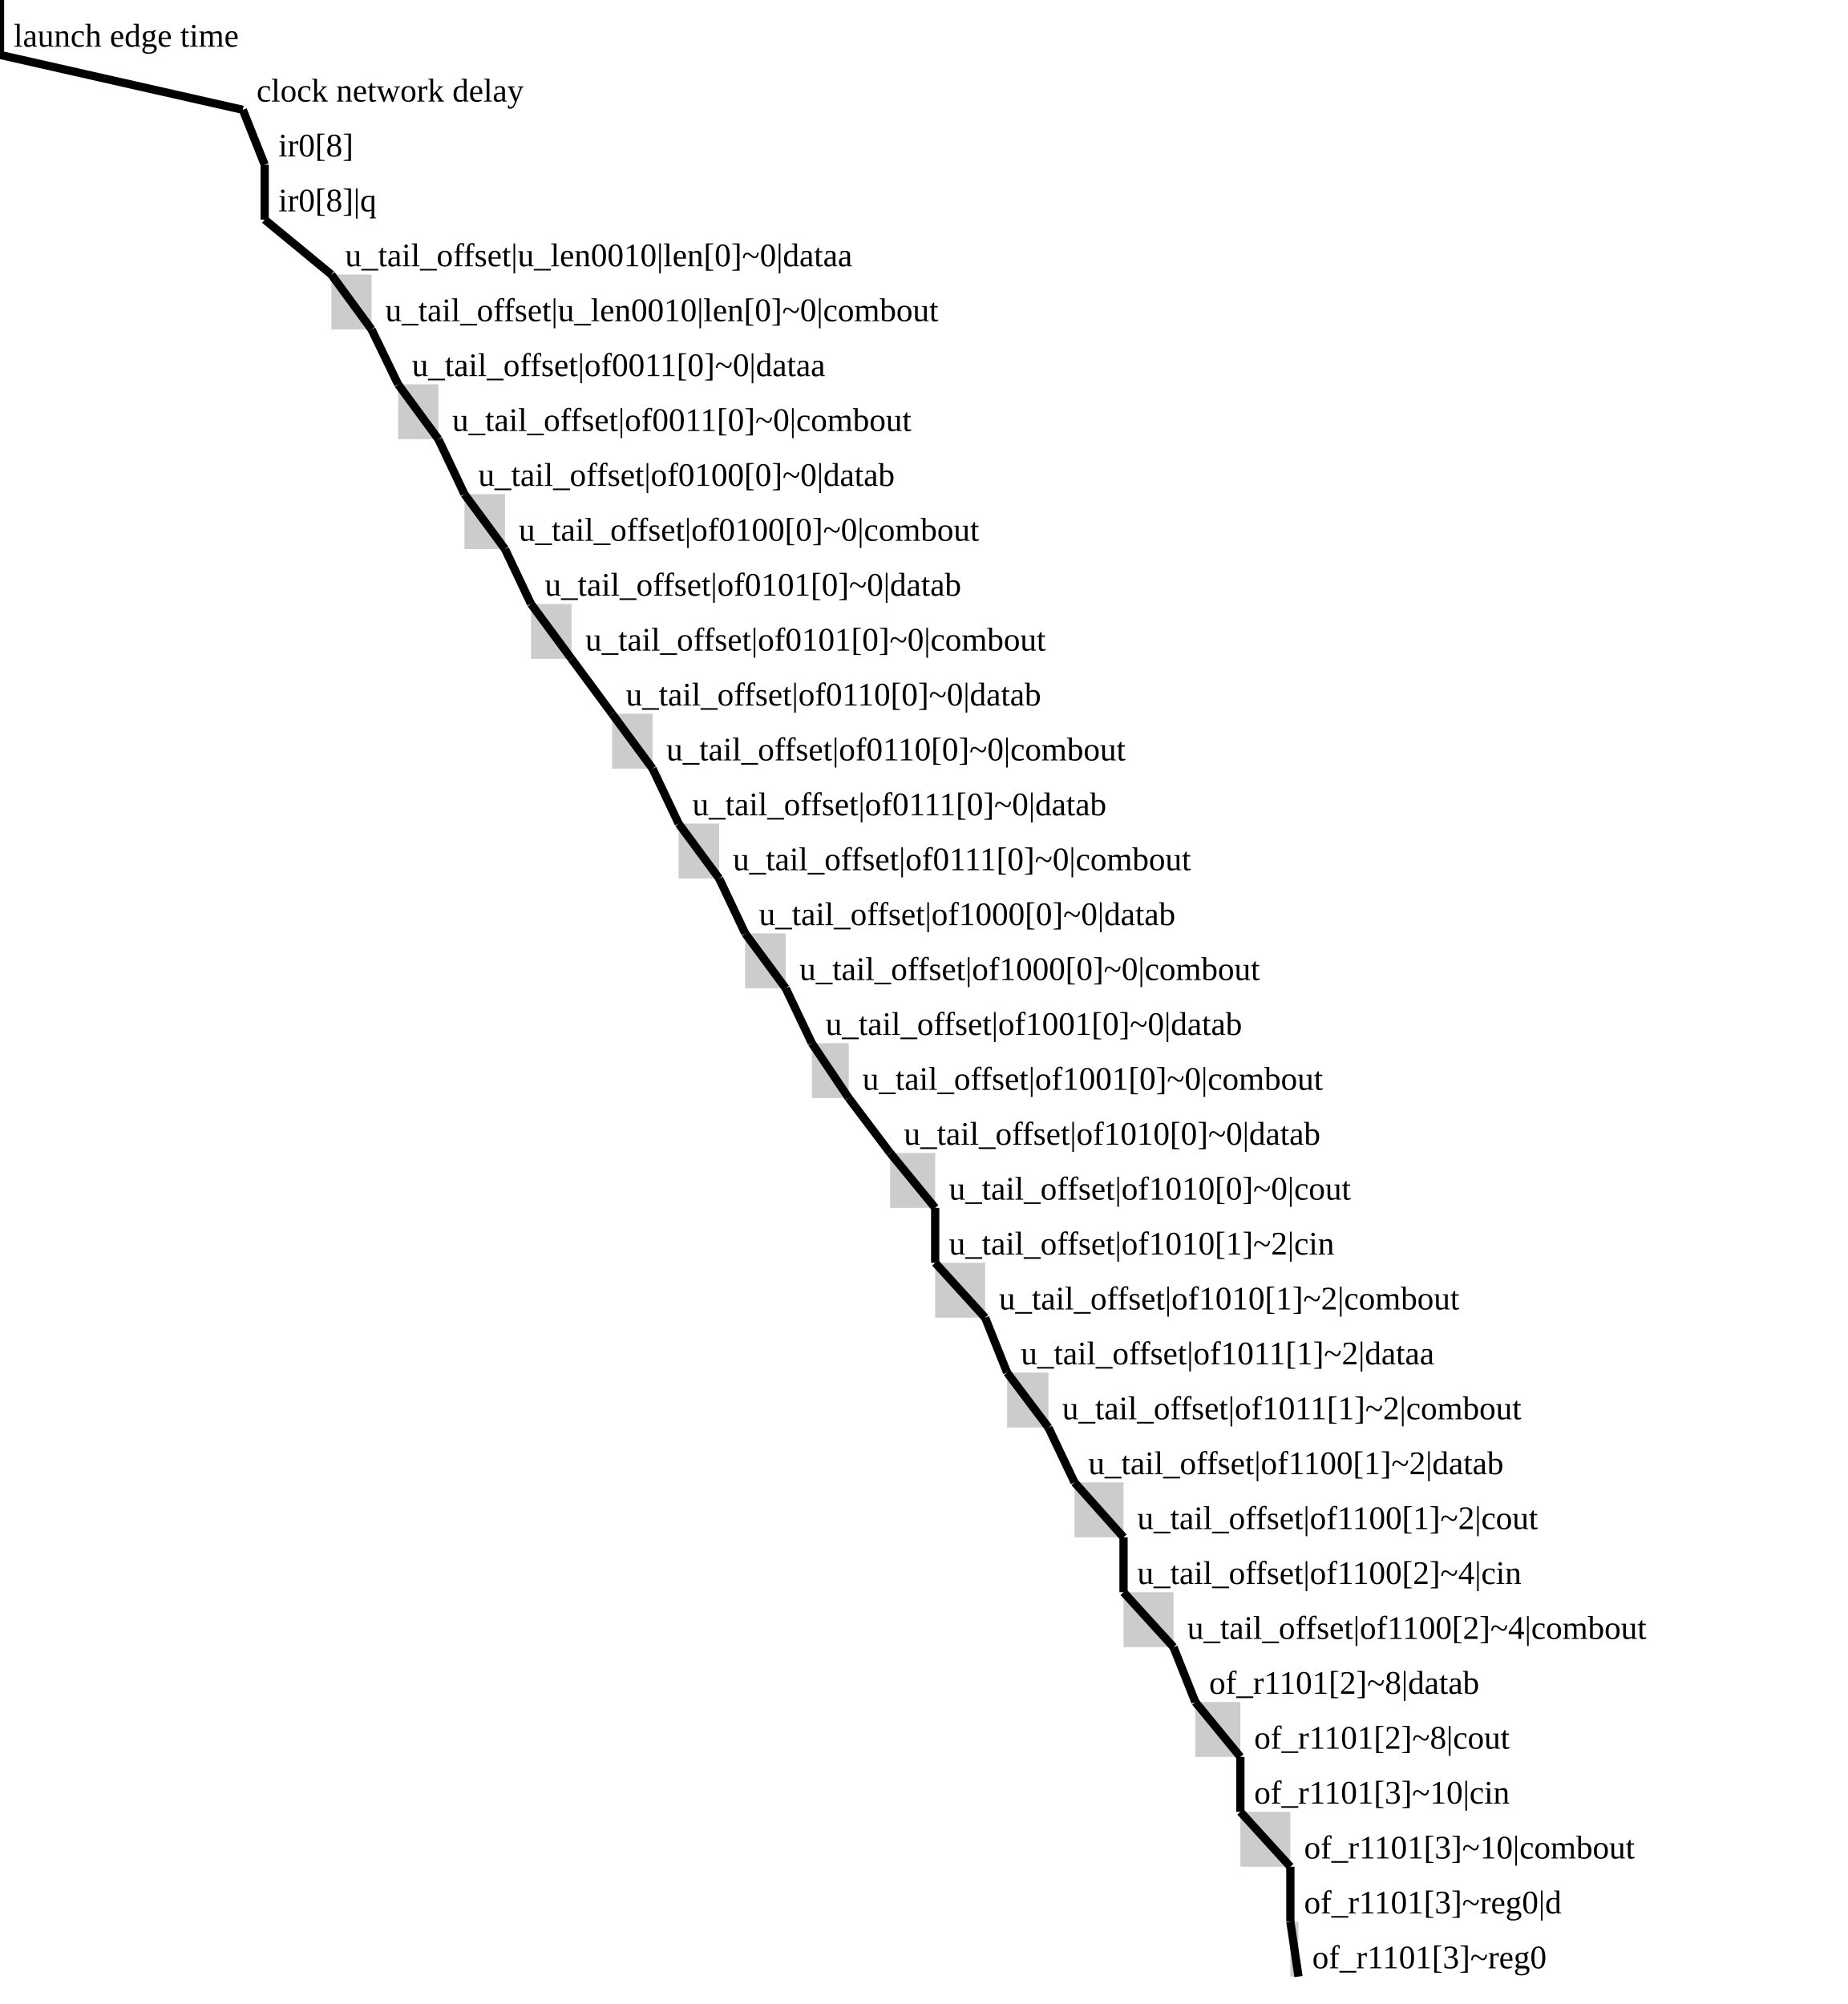
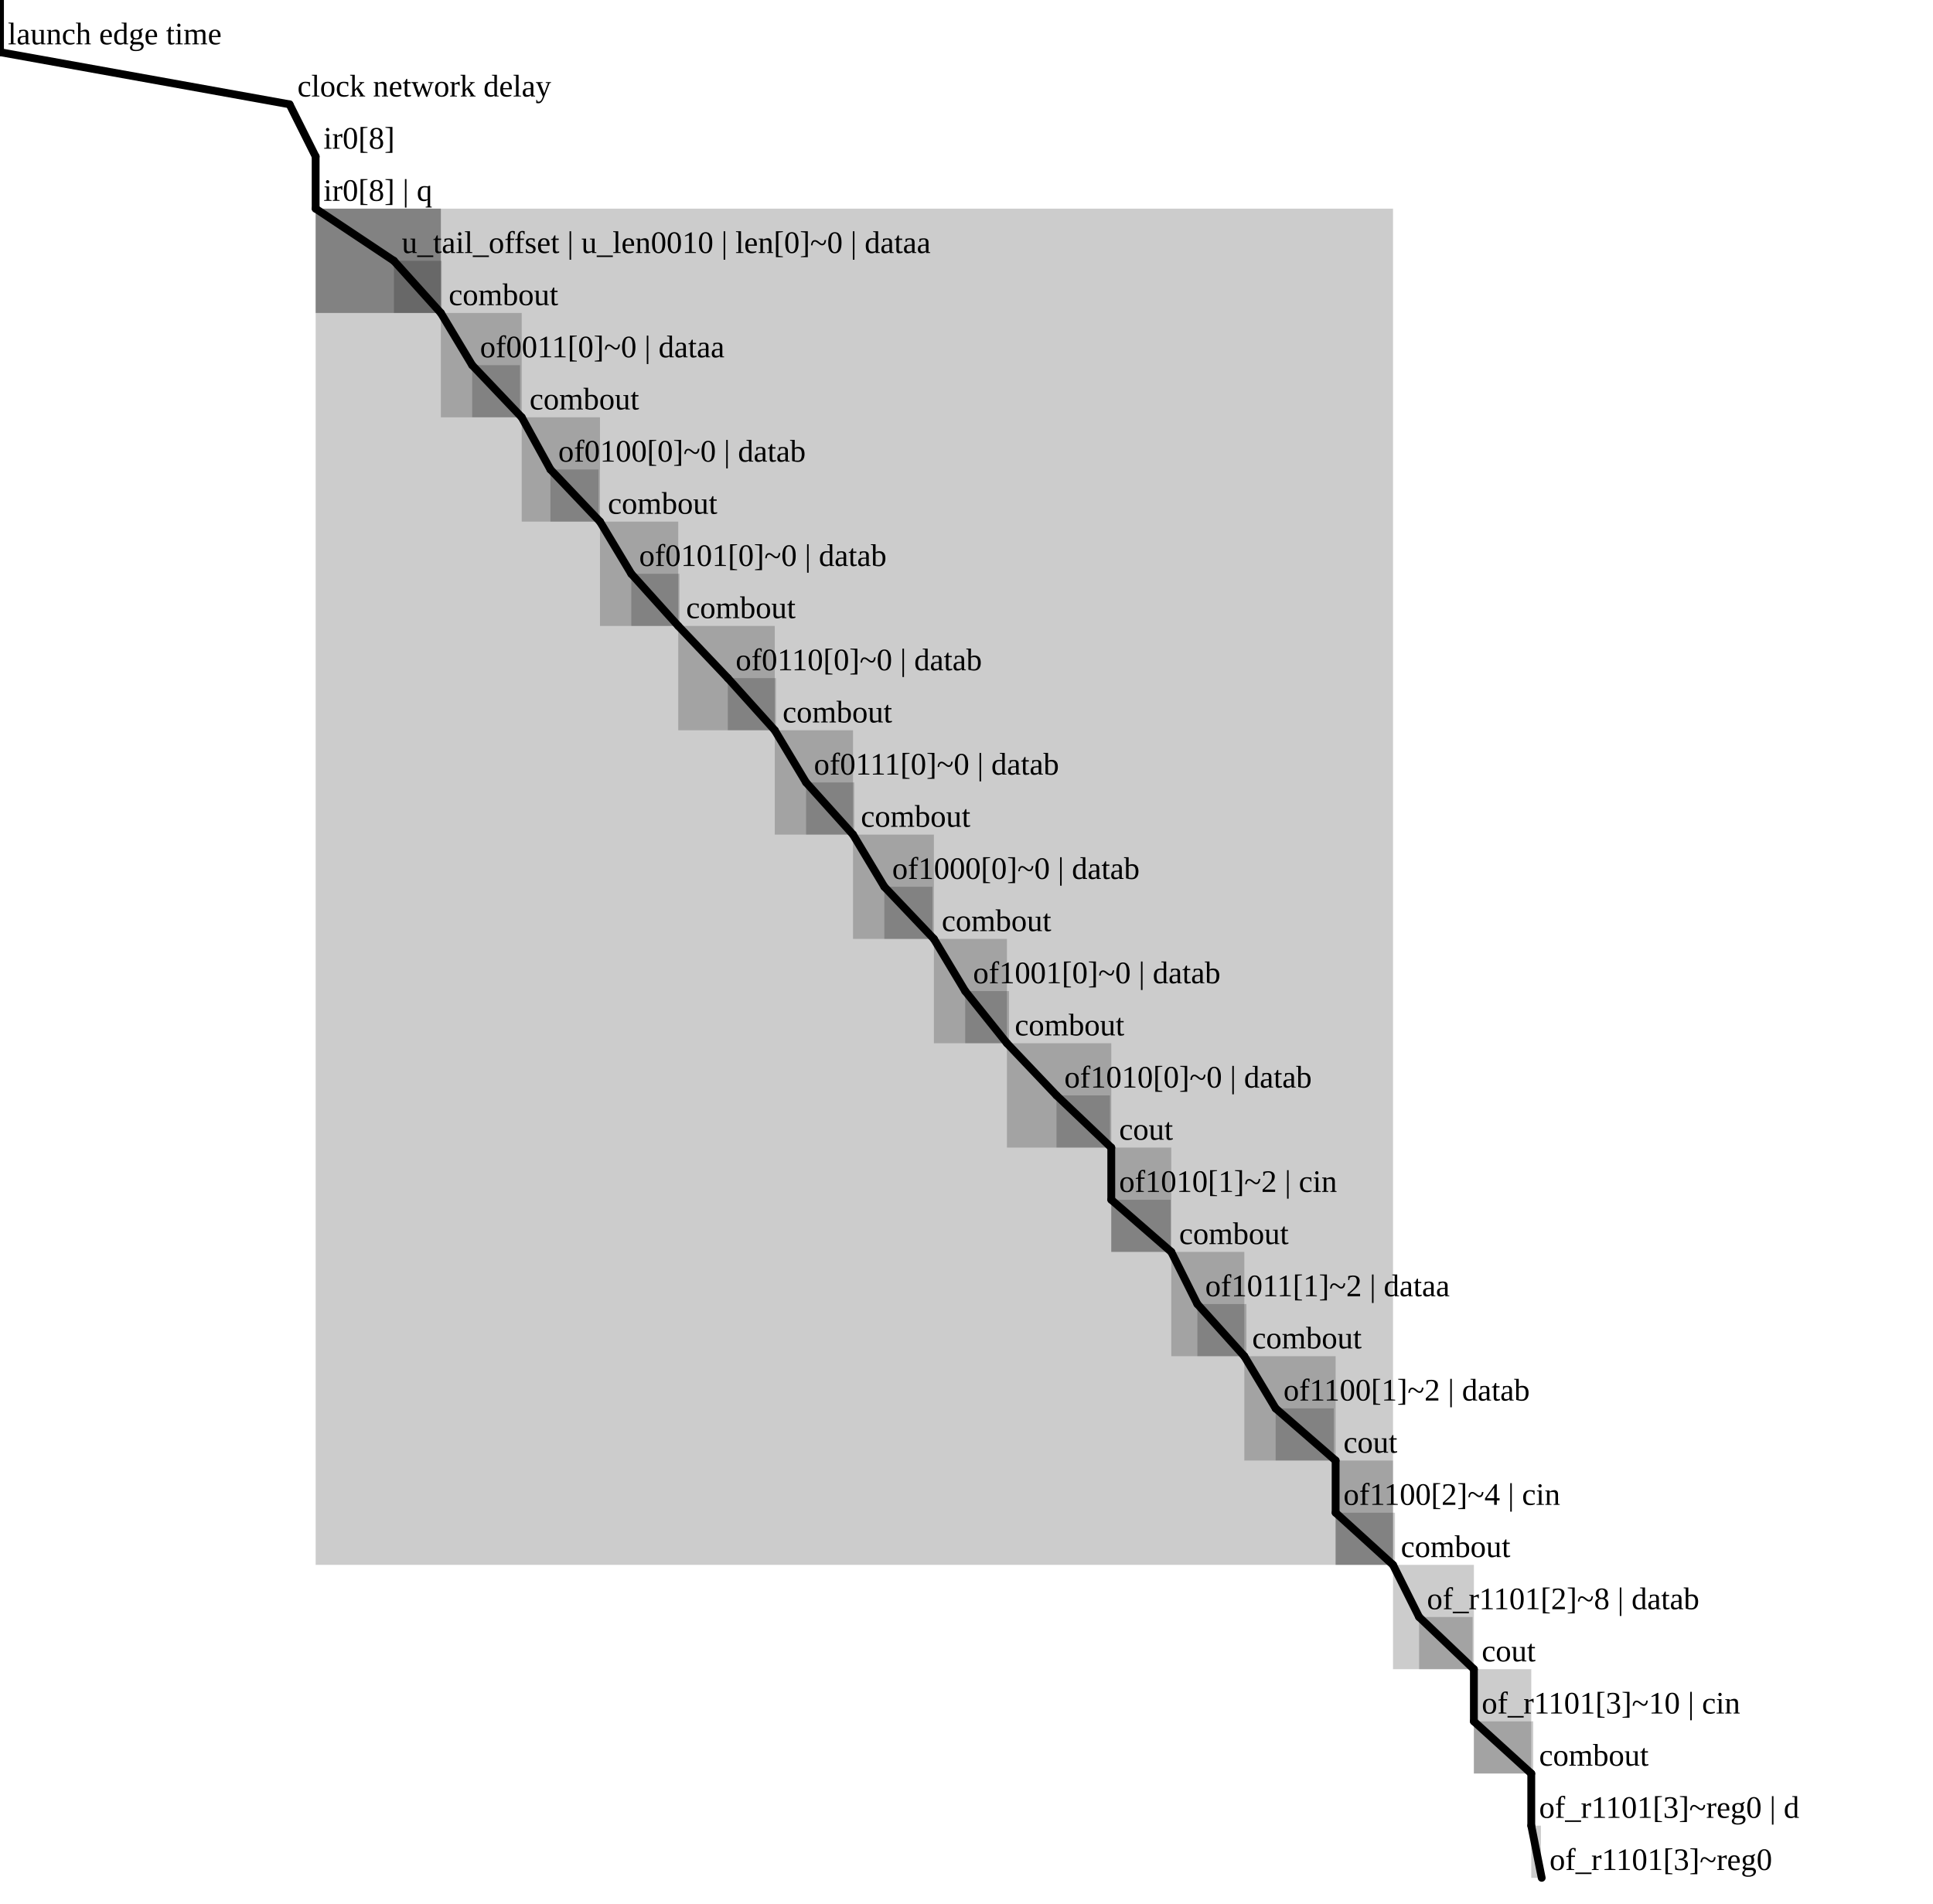
- <svg xmlns="http://www.w3.org/2000/svg" viewBox="0 0 672.92 730" width="672.92" height="730">
+ <svg xmlns="http://www.w3.org/2000/svg" viewBox="0 0 741 730" width="741" height="730">
  <g>
    <g>
-       <line x1="0" y1="0" x2="0" y2="20" stroke="black" stroke-width="3" />
-       <text x="5" y="17">launch edge time</text>
+       <text x="3" y="17">launch edge time</text>
+       <line x1="0" y1="0" x2="0" y2="20" stroke="black" stroke-linecap="round" stroke-width="3" />
    </g>
    <g>
-       <line x1="0" y1="20" x2="88.44" y2="40" stroke="black" stroke-width="3" />
-       <text x="93.44" y="37">clock network delay</text>
+       <text x="114" y="37">clock network delay</text>
+       <line x1="0" y1="20" x2="111" y2="40" stroke="black" stroke-linecap="round" stroke-width="3" />
    </g>
    <g>
-       <line x1="88.44" y1="40" x2="96.4" y2="60" stroke="black" stroke-width="3" />
-       <text x="101.4" y="57">ir0[8]</text>
+       <text x="124" y="57">ir0[8]</text>
+       <line x1="111" y1="40" x2="121" y2="60" stroke="black" stroke-linecap="round" stroke-width="3" />
    </g>
    <g>
-       <rect x="96.4" y="60" width="0" height="20" fill-opacity="0.2" />
-       <line x1="96.4" y1="60" x2="96.4" y2="80" stroke="black" stroke-width="3" />
-       <text x="101.4" y="77">ir0[8]|q</text>
+       <text x="124" y="77">ir0[8] | q</text>
+       <rect x="121" y="60" width="0" height="20" fill-opacity="0.2" />
+       <line x1="121" y1="60" x2="121" y2="80" stroke="black" stroke-linecap="round" stroke-width="3" />
    </g>
    <g>
-       <line x1="96.4" y1="80" x2="120.68" y2="100" stroke="black" stroke-width="3" />
-       <text x="125.68" y="97">u_tail_offset|u_len0010|len[0]~0|dataa</text>
+       <rect x="121" y="60" width="0" height="20" fill-opacity="0.2" />
+       <text x="154" y="97">u_tail_offset | u_len0010 | len[0]~0 | dataa</text>
+       <line x1="121" y1="80" x2="151" y2="100" stroke="black" stroke-linecap="round" stroke-width="3" />
    </g>
    <g>
-       <rect x="120.68" y="100" width="14.64" height="20" fill-opacity="0.2" />
-       <line x1="120.68" y1="100" x2="135.32" y2="120" stroke="black" stroke-width="3" />
-       <text x="140.32" y="117">u_tail_offset|u_len0010|len[0]~0|combout</text>
+       <text x="172" y="117">combout</text>
+       <rect x="151" y="100" width="18.3" height="20" fill-opacity="0.2" />
+       <line x1="151" y1="100" x2="169" y2="120" stroke="black" stroke-linecap="round" stroke-width="3" />
    </g>
    <g>
-       <line x1="135.32" y1="120" x2="145" y2="140" stroke="black" stroke-width="3" />
-       <text x="150" y="137">u_tail_offset|of0011[0]~0|dataa</text>
+       <rect x="121" y="80" width="48" height="40" fill-opacity="0.2" />
+       <rect x="121" y="80" width="48" height="40" fill-opacity="0.2" />
+       <text x="184" y="137">of0011[0]~0 | dataa</text>
+       <line x1="169" y1="120" x2="181" y2="140" stroke="black" stroke-linecap="round" stroke-width="3" />
    </g>
    <g>
-       <rect x="145" y="140" width="14.68" height="20" fill-opacity="0.2" />
-       <line x1="145" y1="140" x2="159.68" y2="160" stroke="black" stroke-width="3" />
-       <text x="164.68" y="157">u_tail_offset|of0011[0]~0|combout</text>
+       <text x="203" y="157">combout</text>
+       <rect x="181" y="140" width="18.35" height="20" fill-opacity="0.2" />
+       <line x1="181" y1="140" x2="200" y2="160" stroke="black" stroke-linecap="round" stroke-width="3" />
    </g>
    <g>
-       <line x1="159.68" y1="160" x2="169.16" y2="180" stroke="black" stroke-width="3" />
-       <text x="174.16" y="177">u_tail_offset|of0100[0]~0|datab</text>
+       <rect x="169" y="120" width="31" height="40" fill-opacity="0.2" />
+       <text x="214" y="177">of0100[0]~0 | datab</text>
+       <line x1="200" y1="160" x2="211" y2="180" stroke="black" stroke-linecap="round" stroke-width="3" />
    </g>
    <g>
-       <rect x="169.16" y="180" width="14.76" height="20" fill-opacity="0.2" />
-       <line x1="169.16" y1="180" x2="183.92" y2="200" stroke="black" stroke-width="3" />
-       <text x="188.92" y="197">u_tail_offset|of0100[0]~0|combout</text>
+       <text x="233" y="197">combout</text>
+       <rect x="211" y="180" width="18.45" height="20" fill-opacity="0.2" />
+       <line x1="211" y1="180" x2="230" y2="200" stroke="black" stroke-linecap="round" stroke-width="3" />
    </g>
    <g>
-       <line x1="183.92" y1="200" x2="193.4" y2="220" stroke="black" stroke-width="3" />
-       <text x="198.4" y="217">u_tail_offset|of0101[0]~0|datab</text>
+       <rect x="200" y="160" width="30" height="40" fill-opacity="0.2" />
+       <text x="245" y="217">of0101[0]~0 | datab</text>
+       <line x1="230" y1="200" x2="242" y2="220" stroke="black" stroke-linecap="round" stroke-width="3" />
    </g>
    <g>
-       <rect x="193.4" y="220" width="14.76" height="20" fill-opacity="0.2" />
-       <line x1="193.4" y1="220" x2="208.16" y2="240" stroke="black" stroke-width="3" />
-       <text x="213.16" y="237">u_tail_offset|of0101[0]~0|combout</text>
+       <text x="263" y="237">combout</text>
+       <rect x="242" y="220" width="18.45" height="20" fill-opacity="0.2" />
+       <line x1="242" y1="220" x2="260" y2="240" stroke="black" stroke-linecap="round" stroke-width="3" />
    </g>
    <g>
-       <line x1="208.16" y1="240" x2="222.92" y2="260" stroke="black" stroke-width="3" />
-       <text x="227.92" y="257">u_tail_offset|of0110[0]~0|datab</text>
+       <rect x="230" y="200" width="30" height="40" fill-opacity="0.2" />
+       <text x="282" y="257">of0110[0]~0 | datab</text>
+       <line x1="260" y1="240" x2="279" y2="260" stroke="black" stroke-linecap="round" stroke-width="3" />
    </g>
    <g>
-       <rect x="222.92" y="260" width="14.76" height="20" fill-opacity="0.2" />
-       <line x1="222.92" y1="260" x2="237.68" y2="280" stroke="black" stroke-width="3" />
-       <text x="242.68" y="277">u_tail_offset|of0110[0]~0|combout</text>
+       <text x="300" y="277">combout</text>
+       <rect x="279" y="260" width="18.45" height="20" fill-opacity="0.2" />
+       <line x1="279" y1="260" x2="297" y2="280" stroke="black" stroke-linecap="round" stroke-width="3" />
    </g>
    <g>
-       <line x1="237.68" y1="280" x2="247.16" y2="300" stroke="black" stroke-width="3" />
-       <text x="252.16" y="297">u_tail_offset|of0111[0]~0|datab</text>
+       <rect x="260" y="240" width="37" height="40" fill-opacity="0.2" />
+       <text x="312" y="297">of0111[0]~0 | datab</text>
+       <line x1="297" y1="280" x2="309" y2="300" stroke="black" stroke-linecap="round" stroke-width="3" />
    </g>
    <g>
-       <rect x="247.16" y="300" width="14.76" height="20" fill-opacity="0.2" />
-       <line x1="247.16" y1="300" x2="261.92" y2="320" stroke="black" stroke-width="3" />
-       <text x="266.92" y="317">u_tail_offset|of0111[0]~0|combout</text>
+       <text x="330" y="317">combout</text>
+       <rect x="309" y="300" width="18.45" height="20" fill-opacity="0.2" />
+       <line x1="309" y1="300" x2="327" y2="320" stroke="black" stroke-linecap="round" stroke-width="3" />
    </g>
    <g>
-       <line x1="261.92" y1="320" x2="271.4" y2="340" stroke="black" stroke-width="3" />
-       <text x="276.4" y="337">u_tail_offset|of1000[0]~0|datab</text>
+       <rect x="297" y="280" width="30" height="40" fill-opacity="0.2" />
+       <text x="342" y="337">of1000[0]~0 | datab</text>
+       <line x1="327" y1="320" x2="339" y2="340" stroke="black" stroke-linecap="round" stroke-width="3" />
    </g>
    <g>
-       <rect x="271.4" y="340" width="14.76" height="20" fill-opacity="0.2" />
-       <line x1="271.4" y1="340" x2="286.16" y2="360" stroke="black" stroke-width="3" />
-       <text x="291.16" y="357">u_tail_offset|of1000[0]~0|combout</text>
+       <text x="361" y="357">combout</text>
+       <rect x="339" y="340" width="18.45" height="20" fill-opacity="0.2" />
+       <line x1="339" y1="340" x2="358" y2="360" stroke="black" stroke-linecap="round" stroke-width="3" />
    </g>
    <g>
-       <line x1="286.16" y1="360" x2="295.68" y2="380" stroke="black" stroke-width="3" />
-       <text x="300.68" y="377">u_tail_offset|of1001[0]~0|datab</text>
+       <rect x="327" y="320" width="31" height="40" fill-opacity="0.2" />
+       <text x="373" y="377">of1001[0]~0 | datab</text>
+       <line x1="358" y1="360" x2="370" y2="380" stroke="black" stroke-linecap="round" stroke-width="3" />
    </g>
    <g>
-       <rect x="295.68" y="380" width="13.44" height="20" fill-opacity="0.2" />
-       <line x1="295.68" y1="380" x2="309.12" y2="400" stroke="black" stroke-width="3" />
-       <text x="314.12" y="397">u_tail_offset|of1001[0]~0|combout</text>
+       <text x="389" y="397">combout</text>
+       <rect x="370" y="380" width="16.8" height="20" fill-opacity="0.2" />
+       <line x1="370" y1="380" x2="386" y2="400" stroke="black" stroke-linecap="round" stroke-width="3" />
    </g>
    <g>
-       <line x1="309.12" y1="400" x2="324.2" y2="420" stroke="black" stroke-width="3" />
-       <text x="329.2" y="417">u_tail_offset|of1010[0]~0|datab</text>
+       <rect x="358" y="360" width="28" height="40" fill-opacity="0.2" />
+       <text x="408" y="417">of1010[0]~0 | datab</text>
+       <line x1="386" y1="400" x2="405" y2="420" stroke="black" stroke-linecap="round" stroke-width="3" />
    </g>
    <g>
-       <rect x="324.2" y="420" width="16.4" height="20" fill-opacity="0.2" />
-       <line x1="324.2" y1="420" x2="340.6" y2="440" stroke="black" stroke-width="3" />
-       <text x="345.6" y="437">u_tail_offset|of1010[0]~0|cout</text>
+       <text x="429" y="437">cout</text>
+       <rect x="405" y="420" width="20.5" height="20" fill-opacity="0.2" />
+       <line x1="405" y1="420" x2="426" y2="440" stroke="black" stroke-linecap="round" stroke-width="3" />
    </g>
    <g>
-       <line x1="340.6" y1="440" x2="340.6" y2="460" stroke="black" stroke-width="3" />
-       <text x="345.6" y="457">u_tail_offset|of1010[1]~2|cin</text>
+       <rect x="386" y="400" width="40" height="40" fill-opacity="0.2" />
+       <text x="429" y="457">of1010[1]~2 | cin</text>
+       <line x1="426" y1="440" x2="426" y2="460" stroke="black" stroke-linecap="round" stroke-width="3" />
    </g>
    <g>
-       <rect x="340.6" y="460" width="18.2" height="20" fill-opacity="0.2" />
-       <line x1="340.6" y1="460" x2="358.8" y2="480" stroke="black" stroke-width="3" />
-       <text x="363.8" y="477">u_tail_offset|of1010[1]~2|combout</text>
+       <text x="452" y="477">combout</text>
+       <rect x="426" y="460" width="22.75" height="20" fill-opacity="0.2" />
+       <line x1="426" y1="460" x2="449" y2="480" stroke="black" stroke-linecap="round" stroke-width="3" />
    </g>
    <g>
-       <line x1="358.8" y1="480" x2="366.8" y2="500" stroke="black" stroke-width="3" />
-       <text x="371.8" y="497">u_tail_offset|of1011[1]~2|dataa</text>
+       <rect x="426" y="440" width="23" height="40" fill-opacity="0.2" />
+       <text x="462" y="497">of1011[1]~2 | dataa</text>
+       <line x1="449" y1="480" x2="459" y2="500" stroke="black" stroke-linecap="round" stroke-width="3" />
    </g>
    <g>
-       <rect x="366.8" y="500" width="15.04" height="20" fill-opacity="0.2" />
-       <line x1="366.8" y1="500" x2="381.84" y2="520" stroke="black" stroke-width="3" />
-       <text x="386.84" y="517">u_tail_offset|of1011[1]~2|combout</text>
+       <text x="480" y="517">combout</text>
+       <rect x="459" y="500" width="18.8" height="20" fill-opacity="0.2" />
+       <line x1="459" y1="500" x2="477" y2="520" stroke="black" stroke-linecap="round" stroke-width="3" />
    </g>
    <g>
-       <line x1="381.84" y1="520" x2="391.36" y2="540" stroke="black" stroke-width="3" />
-       <text x="396.36" y="537">u_tail_offset|of1100[1]~2|datab</text>
+       <rect x="449" y="480" width="28" height="40" fill-opacity="0.2" />
+       <text x="492" y="537">of1100[1]~2 | datab</text>
+       <line x1="477" y1="520" x2="489" y2="540" stroke="black" stroke-linecap="round" stroke-width="3" />
    </g>
    <g>
-       <rect x="391.36" y="540" width="17.84" height="20" fill-opacity="0.2" />
-       <line x1="391.36" y1="540" x2="409.2" y2="560" stroke="black" stroke-width="3" />
-       <text x="414.2" y="557">u_tail_offset|of1100[1]~2|cout</text>
+       <text x="515" y="557">cout</text>
+       <rect x="489" y="540" width="22.3" height="20" fill-opacity="0.2" />
+       <line x1="489" y1="540" x2="512" y2="560" stroke="black" stroke-linecap="round" stroke-width="3" />
    </g>
    <g>
-       <line x1="409.2" y1="560" x2="409.2" y2="580" stroke="black" stroke-width="3" />
-       <text x="414.2" y="577">u_tail_offset|of1100[2]~4|cin</text>
+       <rect x="477" y="520" width="35" height="40" fill-opacity="0.2" />
+       <text x="515" y="577">of1100[2]~4 | cin</text>
+       <line x1="512" y1="560" x2="512" y2="580" stroke="black" stroke-linecap="round" stroke-width="3" />
    </g>
    <g>
-       <rect x="409.2" y="580" width="18.2" height="20" fill-opacity="0.2" />
-       <line x1="409.2" y1="580" x2="427.4" y2="600" stroke="black" stroke-width="3" />
-       <text x="432.4" y="597">u_tail_offset|of1100[2]~4|combout</text>
+       <text x="537" y="597">combout</text>
+       <rect x="512" y="580" width="22.75" height="20" fill-opacity="0.2" />
+       <line x1="512" y1="580" x2="534" y2="600" stroke="black" stroke-linecap="round" stroke-width="3" />
    </g>
    <g>
-       <line x1="427.4" y1="600" x2="435.36" y2="620" stroke="black" stroke-width="3" />
-       <text x="440.36" y="617">of_r1101[2]~8|datab</text>
+       <rect x="121" y="80" width="413" height="520" fill-opacity="0.2" />
+       <rect x="512" y="560" width="22" height="40" fill-opacity="0.2" />
+       <text x="547" y="617">of_r1101[2]~8 | datab</text>
+       <line x1="534" y1="600" x2="544" y2="620" stroke="black" stroke-linecap="round" stroke-width="3" />
    </g>
    <g>
-       <rect x="435.36" y="620" width="16.4" height="20" fill-opacity="0.2" />
-       <line x1="435.36" y1="620" x2="451.76" y2="640" stroke="black" stroke-width="3" />
-       <text x="456.76" y="637">of_r1101[2]~8|cout</text>
+       <text x="568" y="637">cout</text>
+       <rect x="544" y="620" width="20.5" height="20" fill-opacity="0.2" />
+       <line x1="544" y1="620" x2="565" y2="640" stroke="black" stroke-linecap="round" stroke-width="3" />
    </g>
    <g>
-       <line x1="451.76" y1="640" x2="451.76" y2="660" stroke="black" stroke-width="3" />
-       <text x="456.76" y="657">of_r1101[3]~10|cin</text>
+       <rect x="534" y="600" width="31" height="40" fill-opacity="0.2" />
+       <text x="568" y="657">of_r1101[3]~10 | cin</text>
+       <line x1="565" y1="640" x2="565" y2="660" stroke="black" stroke-linecap="round" stroke-width="3" />
    </g>
    <g>
-       <rect x="451.76" y="660" width="18.2" height="20" fill-opacity="0.2" />
-       <line x1="451.76" y1="660" x2="469.96" y2="680" stroke="black" stroke-width="3" />
-       <text x="474.96" y="677">of_r1101[3]~10|combout</text>
+       <text x="590" y="677">combout</text>
+       <rect x="565" y="660" width="22.75" height="20" fill-opacity="0.2" />
+       <line x1="565" y1="660" x2="587" y2="680" stroke="black" stroke-linecap="round" stroke-width="3" />
    </g>
    <g>
-       <line x1="469.96" y1="680" x2="469.96" y2="700" stroke="black" stroke-width="3" />
-       <text x="474.96" y="697">of_r1101[3]~reg0|d</text>
+       <rect x="565" y="640" width="22" height="40" fill-opacity="0.2" />
+       <text x="590" y="697">of_r1101[3]~reg0 | d</text>
+       <line x1="587" y1="680" x2="587" y2="700" stroke="black" stroke-linecap="round" stroke-width="3" />
    </g>
    <g>
-       <rect x="469.96" y="700" width="2.96" height="20" fill-opacity="0.2" />
-       <line x1="469.96" y1="700" x2="472.92" y2="720" stroke="black" stroke-width="3" />
-       <text x="477.92" y="717">of_r1101[3]~reg0</text>
+       <rect x="587" y="680" width="0" height="20" fill-opacity="0.2" />
+       <text x="594" y="717">of_r1101[3]~reg0</text>
+       <rect x="587" y="700" width="3.7" height="20" fill-opacity="0.2" />
+       <line x1="587" y1="700" x2="591" y2="720" stroke="black" stroke-linecap="round" stroke-width="3" />
    </g>
  </g>
</svg>
